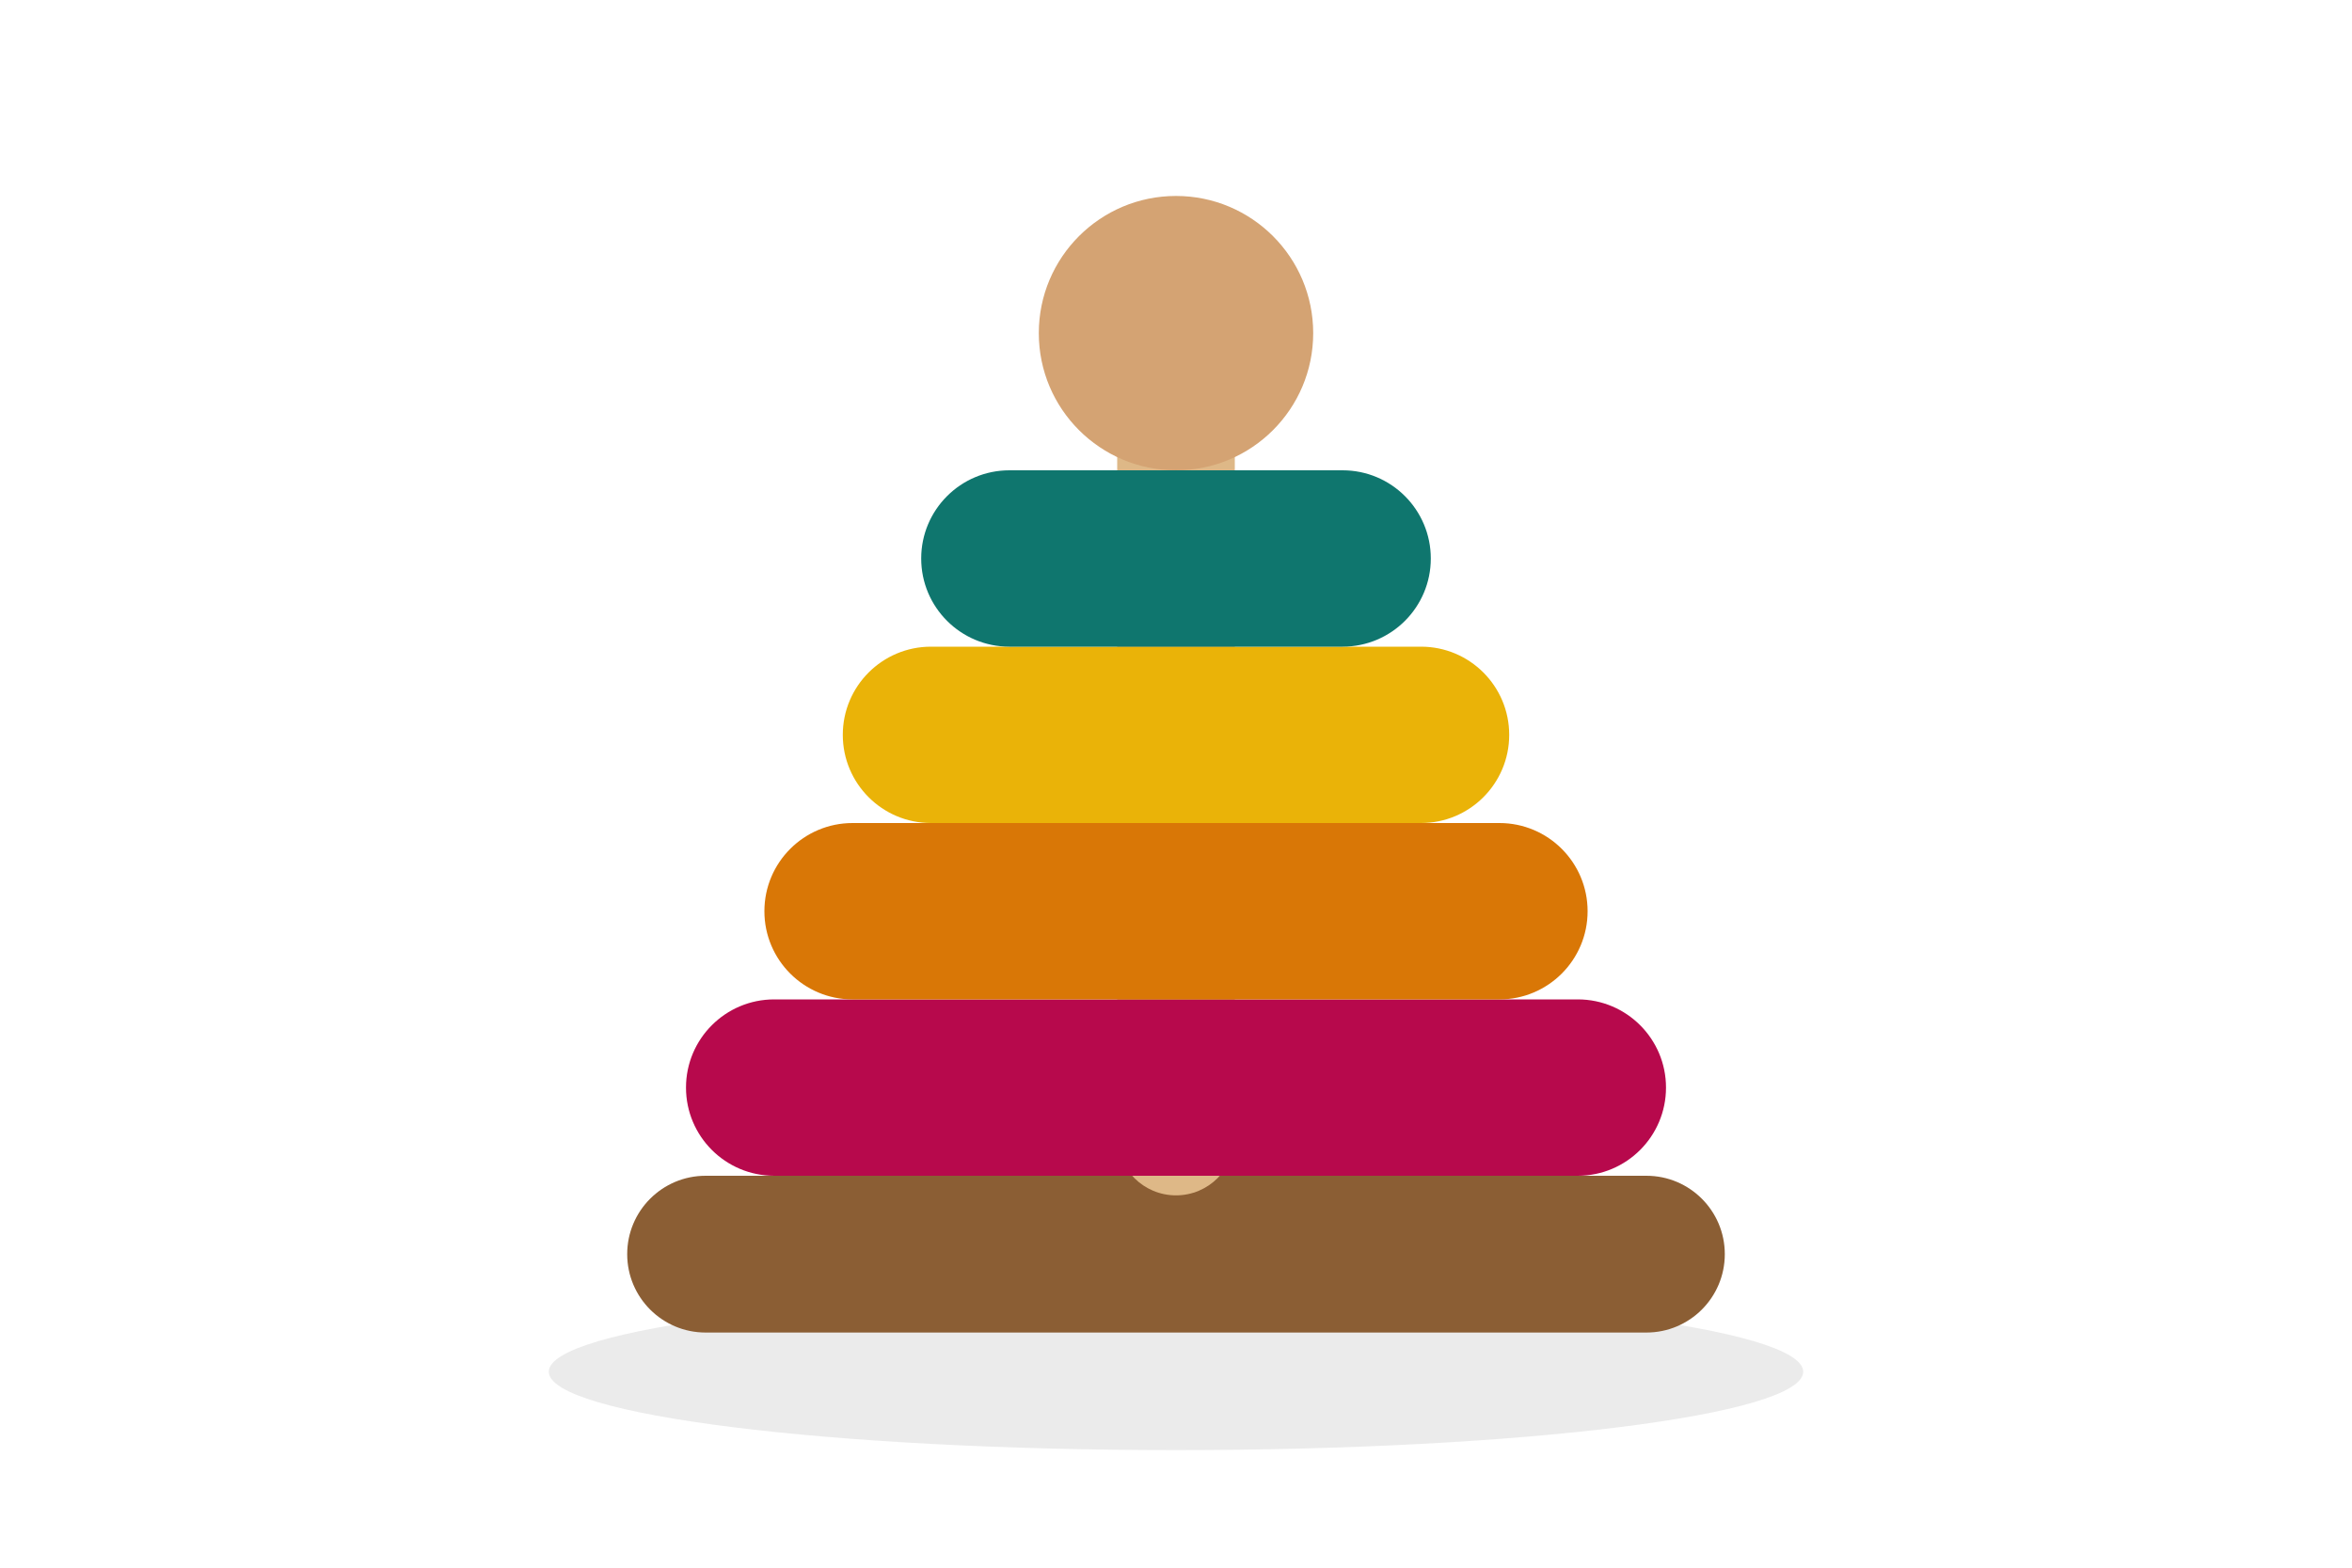
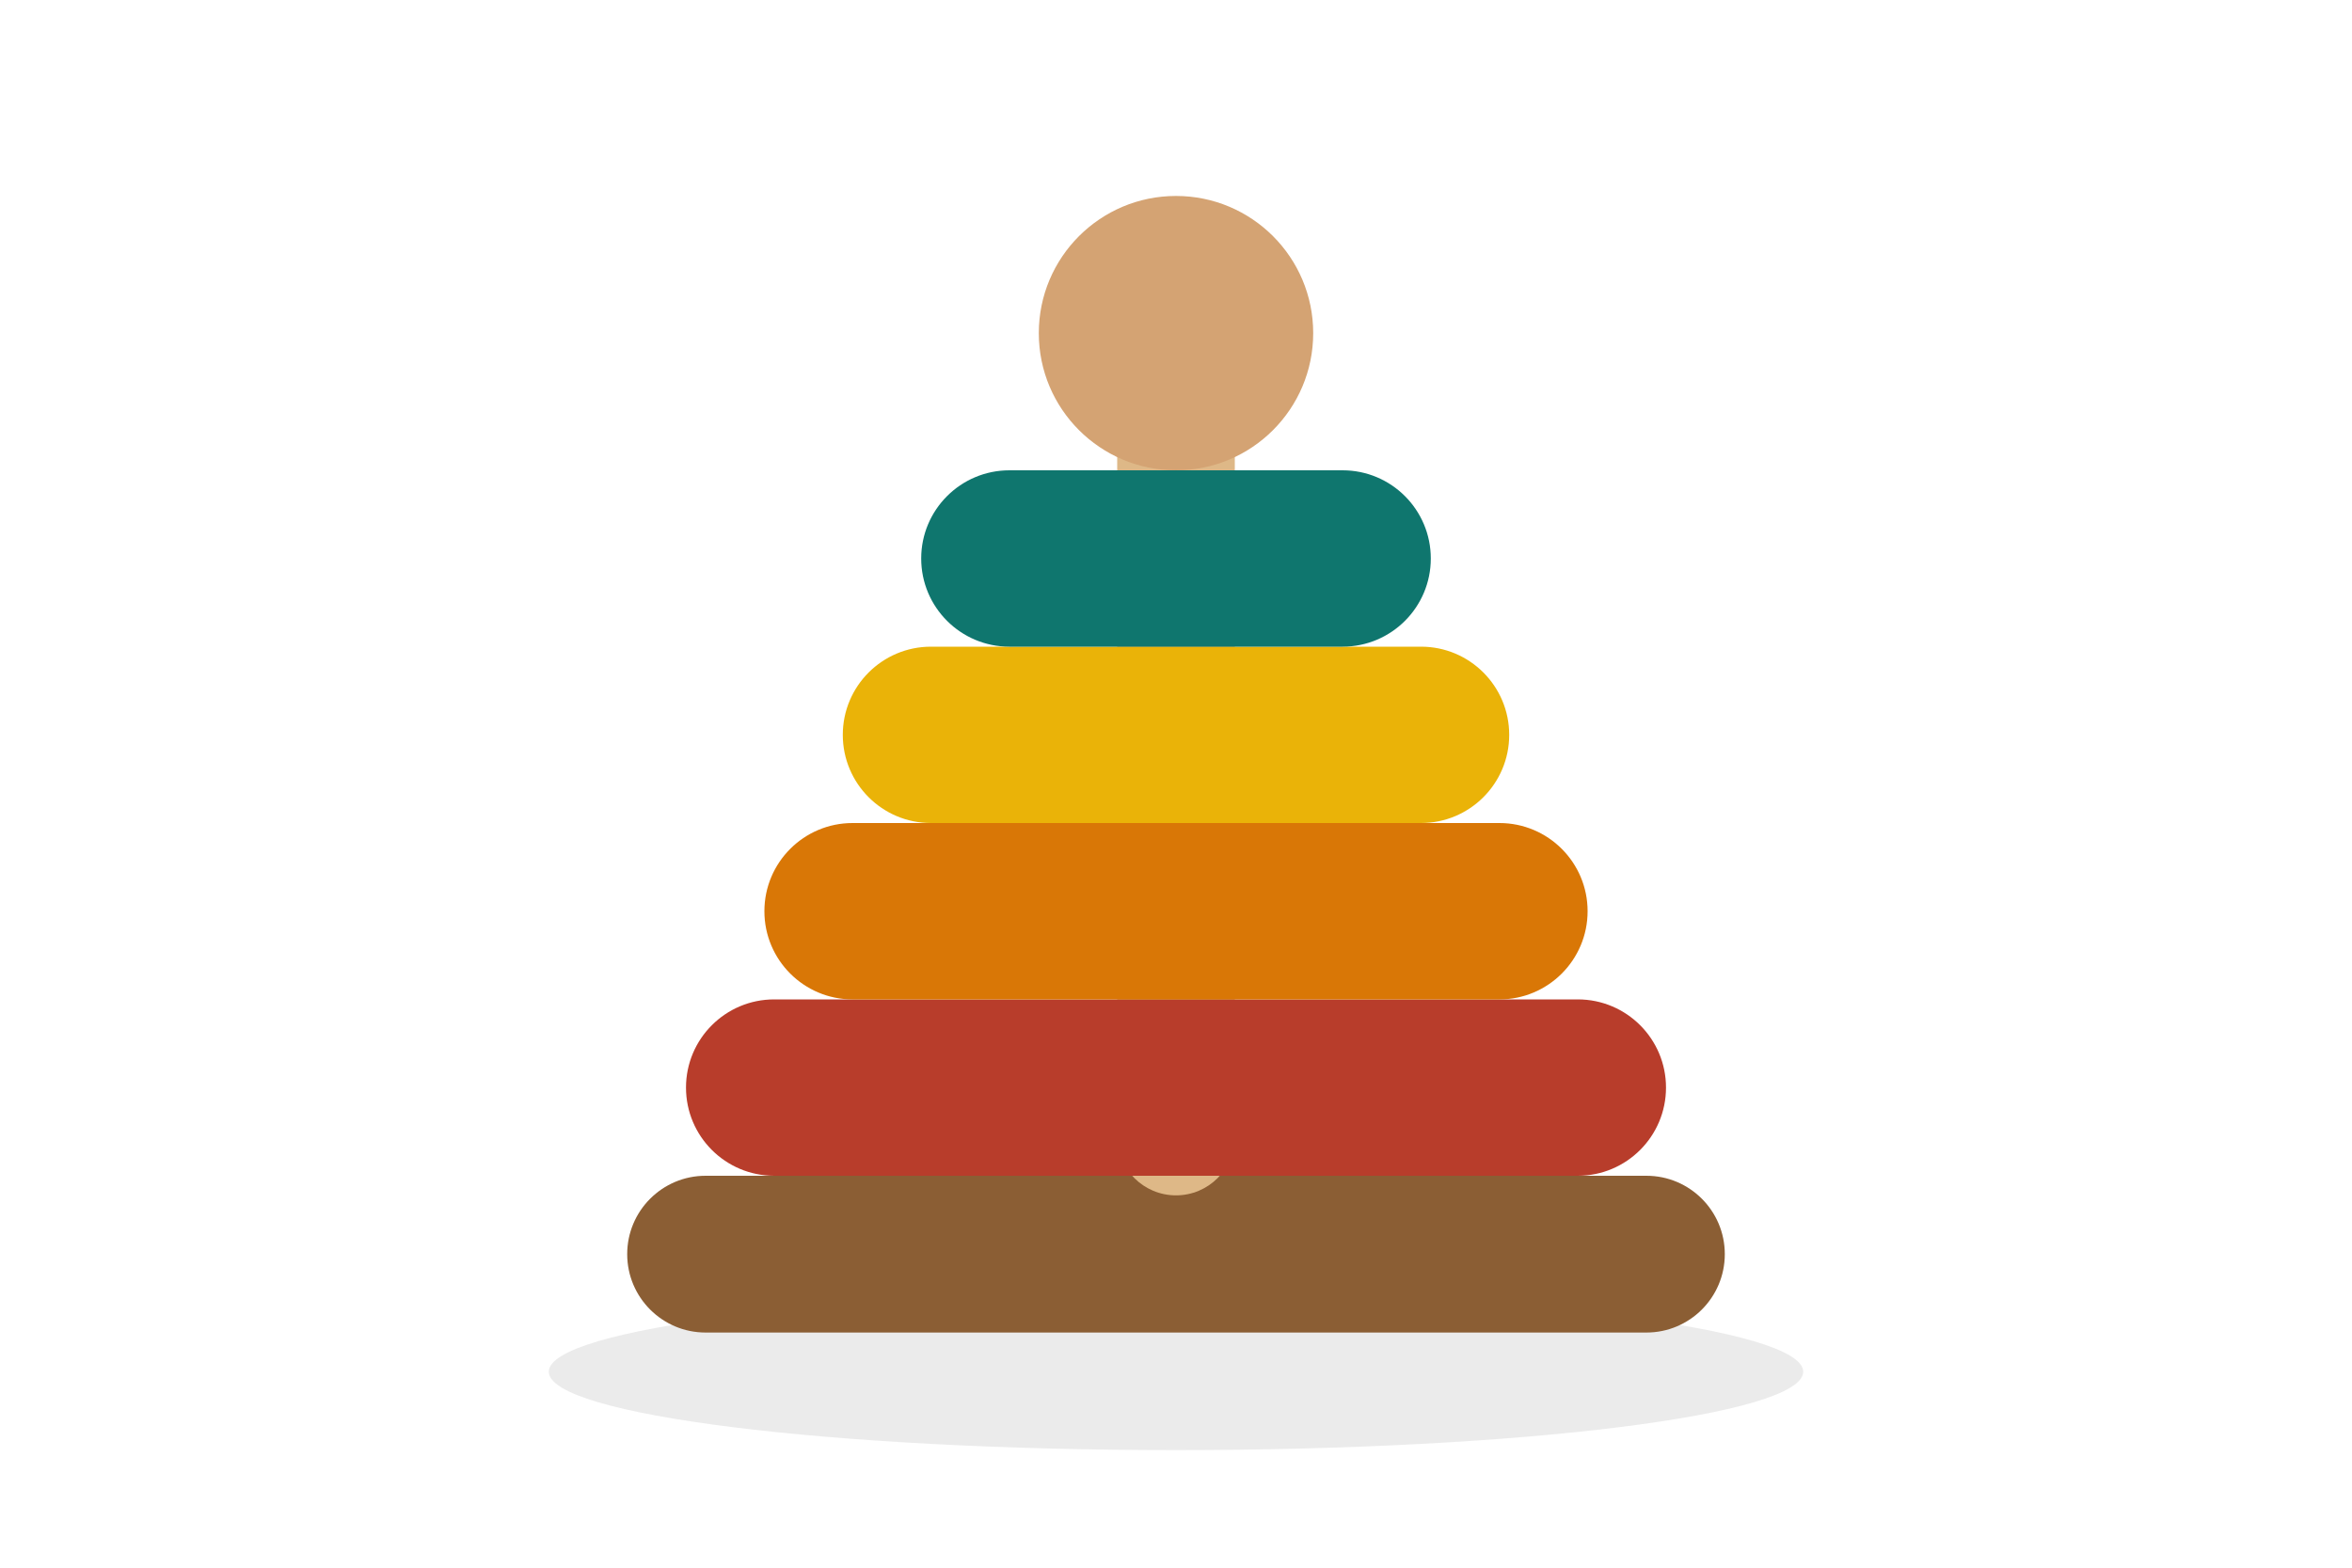
<svg xmlns="http://www.w3.org/2000/svg" viewBox="0 0 240 160" fill="none">
  <ellipse cx="120" cy="140" rx="64" ry="8" fill="#000" opacity="0.08" />
  <rect x="64" y="120" width="112" height="16" rx="8" fill="#8b5e34" />
  <rect x="114" y="26" width="12" height="96" rx="6" fill="#deb887" />
-   <rect x="70" y="102" width="100" height="18" rx="9" fill="#b7094c" />
+   <rect x="70" y="102" width="100" height="18" rx="9" fill="#b83d2b" />
  <rect x="78" y="84" width="84" height="18" rx="9" fill="#d97706" />
  <rect x="86" y="66" width="68" height="18" rx="9" fill="#eab308" />
  <rect x="94" y="48" width="52" height="18" rx="9" fill="#0f766e" />
  <circle cx="120" cy="34" r="14" fill="#d4a373" />
</svg>
